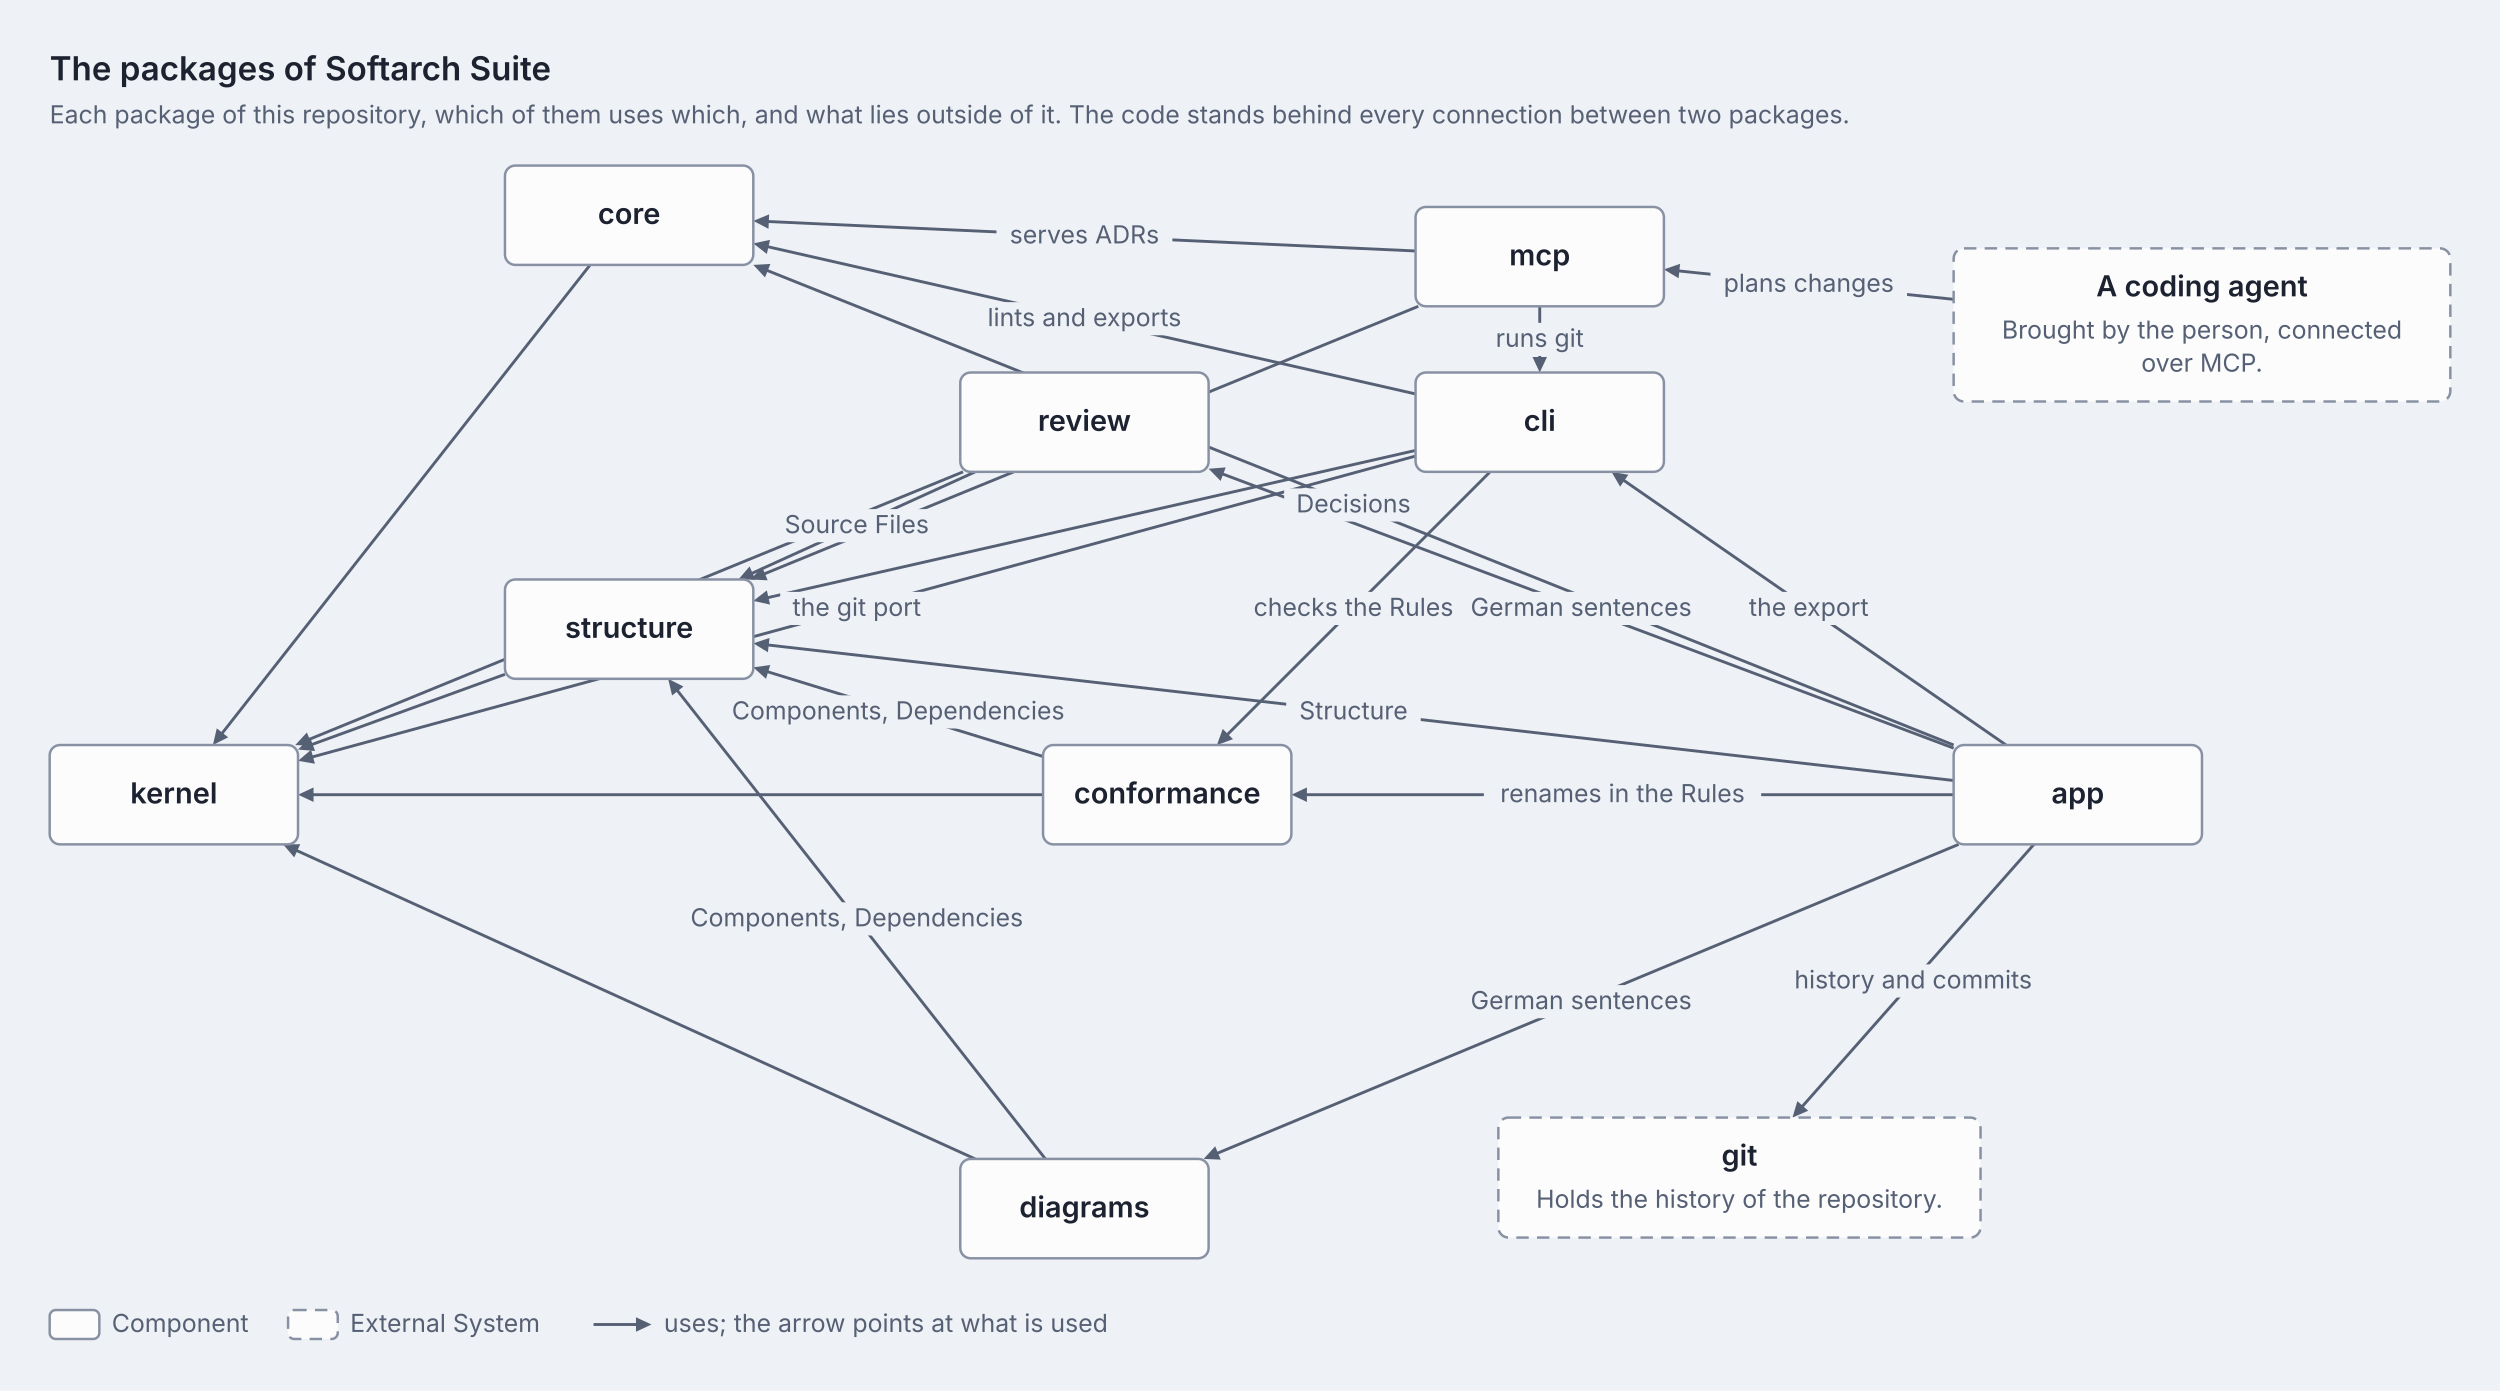
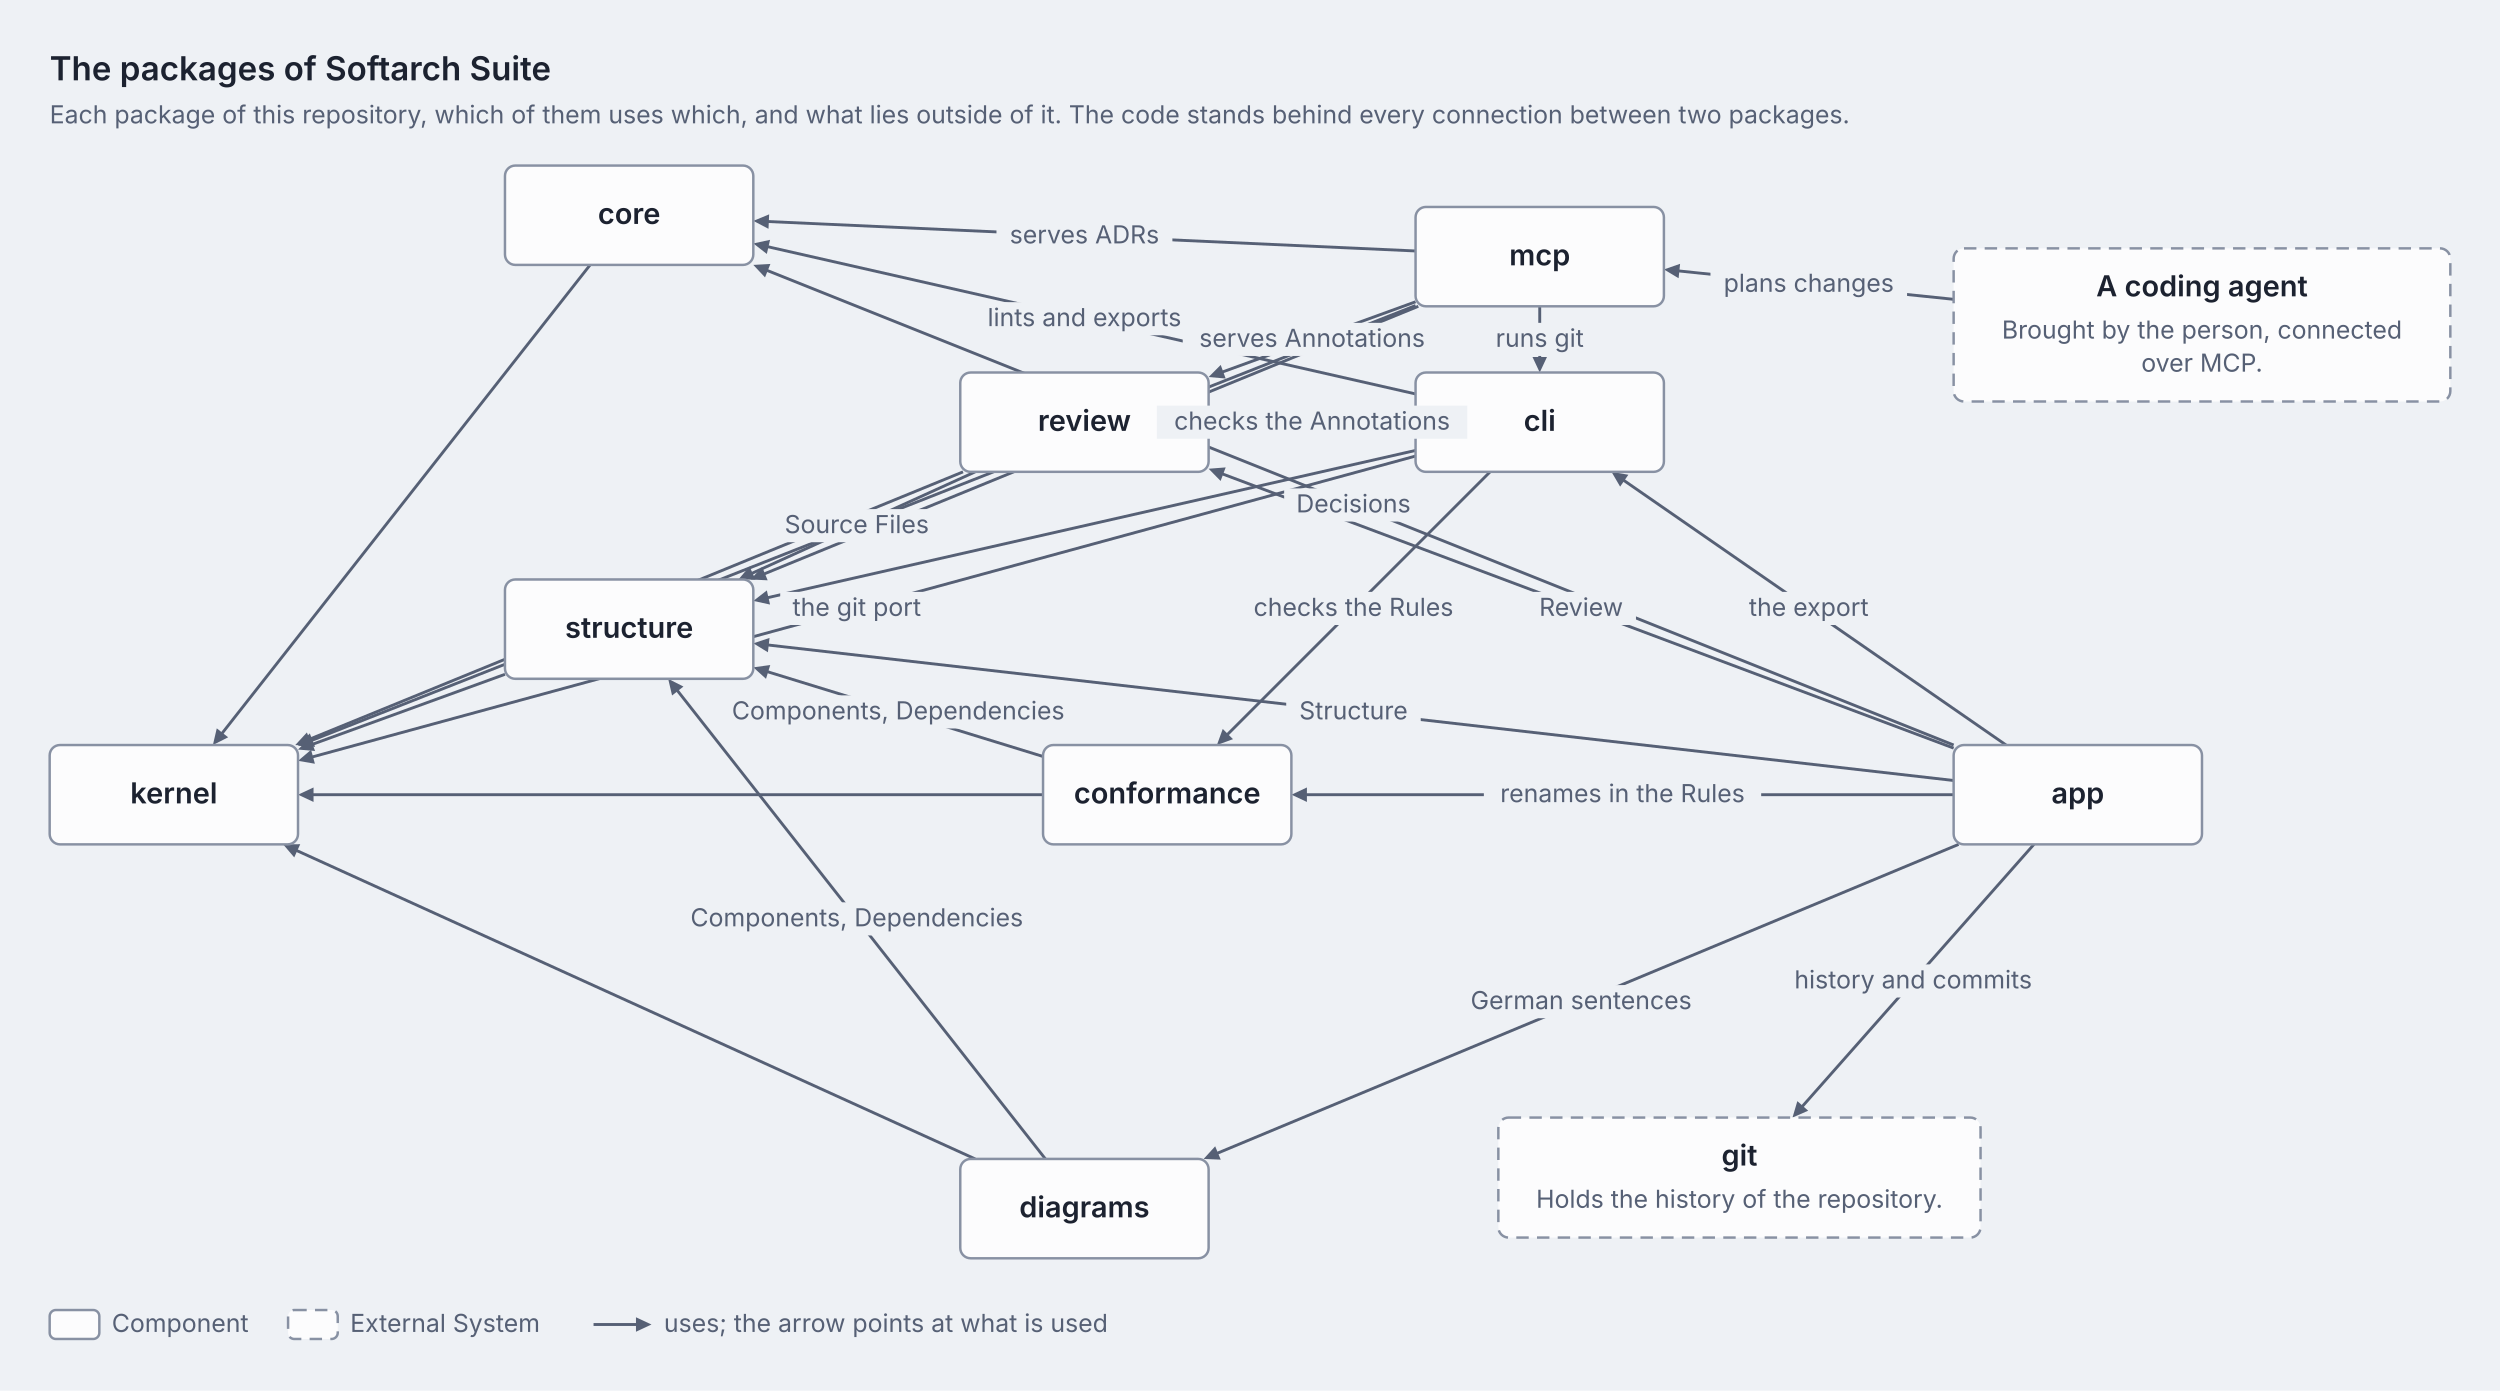
<svg xmlns="http://www.w3.org/2000/svg" width="1208" height="672" viewBox="16 20 1208 672" role="img">
  <style>
    svg { font-family: 'IBM Plex Sans', system-ui, -apple-system, 'Segoe UI', sans-serif; }
    .background, .ground { fill: #eef1f5; }
    .box { fill: #fcfcfd; stroke: #8891a3; stroke-width: 1.2; }
    .external .box { stroke-dasharray: 6 4; }
    .repository .box { stroke-width: 2; }
    .name { fill: #1c2230; font-size: 14px; font-weight: 600; }
    .title { fill: #1c2230; font-size: 16px; font-weight: 600; }
    .description, .label, .legend { fill: #566075; font-size: 12px; }
    .line { fill: none; stroke: #566075; stroke-width: 1.4; }
    .arrowhead { fill: #566075; }
    @media (prefers-color-scheme: dark) {
      .background, .ground { fill: #1f222a; }
      .box { fill: #181a20; stroke: #737d91; }
      .name, .title { fill: #e4e7ee; }
      .description, .label, .legend { fill: #a5aec0; }
      .line { stroke: #a5aec0; }
      .arrowhead { fill: #a5aec0; }
    }
  </style>
  <defs>
    <marker id="arrow" viewBox="0 0 8 8" refX="3.5" refY="4" markerWidth="8" markerHeight="8" markerUnits="userSpaceOnUse" orient="auto">
      <path class="arrowhead" d="M0 0.5L7.5 4L0 7.5z" />
    </marker>
  </defs>
  <rect class="background" x="16" y="20" width="1208" height="672" />
  <text class="title" x="40" y="58.8">The packages of Softarch Suite</text>
  <text class="description" x="40" y="79.6">Each package of this repository, which of them uses which, and what lies outside of it. The code stands behind every connection between two packages.</text>
  <g class="connections">
    <path class="line" d="M301.14 148L121.33 376.85" marker-end="url(#arrow)" />
    <path class="line" d="M260 345.82L163.76 380.81" marker-end="url(#arrow)" />
    <path class="line" d="M520 404L164 404" marker-end="url(#arrow)" />
    <path class="line" d="M520 385.54L383.82 343.64" marker-end="url(#arrow)" />
    <path class="line" d="M487.2 580L156.44 429.66" marker-end="url(#arrow)" />
    <path class="line" d="M521.14 580L341.33 351.15" marker-end="url(#arrow)" />
    <path class="line" d="M481.33 248L162.37 378.49" marker-end="url(#arrow)" />
    <path class="line" d="M487.2 248L376.44 298.34" marker-end="url(#arrow)" />
    <path class="line" d="M700 141.27L384 126.91" marker-end="url(#arrow)" />
    <path class="line" d="M701.33 168L382.37 298.49" marker-end="url(#arrow)" />
    <path class="line" d="M760 168L760 196" marker-end="url(#arrow)" />
+     <path class="line" d="M700 165.82L603.76 200.81" marker-end="url(#arrow)" />
+     <path class="line" d="M700 167.64L163.72 378.9" marker-end="url(#arrow)" />
    <path class="line" d="M700 210.36L383.9 138.52" marker-end="url(#arrow)" />
    <path class="line" d="M700 237.64L383.9 309.48" marker-end="url(#arrow)" />
    <path class="line" d="M736 248L606.83 377.17" marker-end="url(#arrow)" />
    <path class="line" d="M700 240.36L163.86 386.58" marker-end="url(#arrow)" />
+     <path class="line" d="M700 224L604 224" marker-end="url(#arrow)" />
    <path class="line" d="M960 380L383.71 149.49" marker-end="url(#arrow)" />
    <path class="line" d="M960 397.14L383.97 331.31" marker-end="url(#arrow)" />
    <path class="line" d="M960 404L644 404" marker-end="url(#arrow)" />
    <path class="line" d="M985.33 380L797.96 250.28" marker-end="url(#arrow)" />
    <path class="line" d="M962.4 428L601.29 578.46" marker-end="url(#arrow)" />
    <path class="line" d="M960 381.5L603.75 247.9" marker-end="url(#arrow)" />
    <path class="line" d="M998.79 428L884.78 557" marker-end="url(#arrow)" />
    <path class="line" d="M960 164.63L823.98 150.6" marker-end="url(#arrow)" />
  </g>
  <g class="elements">
    <g class="element component">
      <rect class="box" x="40" y="380" width="120" height="48" rx="5" />
      <text class="name" x="100" y="408.2" text-anchor="middle">kernel</text>
    </g>
    <g class="element component">
      <rect class="box" x="260" y="100" width="120" height="48" rx="5" />
      <text class="name" x="320" y="128.2" text-anchor="middle">core</text>
    </g>
    <g class="element component">
      <rect class="box" x="260" y="300" width="120" height="48" rx="5" />
      <text class="name" x="320" y="328.2" text-anchor="middle">structure</text>
    </g>
    <g class="element component">
      <rect class="box" x="520" y="380" width="120" height="48" rx="5" />
      <text class="name" x="580" y="408.2" text-anchor="middle">conformance</text>
    </g>
    <g class="element component">
      <rect class="box" x="480" y="580" width="120" height="48" rx="5" />
      <text class="name" x="540" y="608.2" text-anchor="middle">diagrams</text>
    </g>
    <g class="element component">
      <rect class="box" x="480" y="200" width="120" height="48" rx="5" />
      <text class="name" x="540" y="228.2" text-anchor="middle">review</text>
    </g>
    <g class="element component">
      <rect class="box" x="700" y="120" width="120" height="48" rx="5" />
      <text class="name" x="760" y="148.2" text-anchor="middle">mcp</text>
    </g>
    <g class="element component">
      <rect class="box" x="700" y="200" width="120" height="48" rx="5" />
      <text class="name" x="760" y="228.2" text-anchor="middle">cli</text>
    </g>
    <g class="element component">
      <rect class="box" x="960" y="380" width="120" height="48" rx="5" />
      <text class="name" x="1020" y="408.2" text-anchor="middle">app</text>
    </g>
    <g class="element external">
      <rect class="box" x="960" y="140" width="240" height="74" rx="5" />
      <text class="name" x="1080" y="163.2" text-anchor="middle">A coding agent</text>
      <text class="description" x="1080" y="183.6" text-anchor="middle">Brought by the person, connected</text>
      <text class="description" x="1080" y="199.6" text-anchor="middle">over MCP.</text>
    </g>
    <g class="element external">
      <rect class="box" x="740" y="560" width="233" height="58" rx="5" />
      <text class="name" x="856.5" y="583.2" text-anchor="middle">git</text>
      <text class="description" x="856.5" y="603.6" text-anchor="middle">Holds the history of the repository.</text>
    </g>
  </g>
  <g class="labels">
    <rect class="ground" x="363" y="356" width="174" height="16" />
    <text class="label" x="450" y="367.6" text-anchor="middle">Components, Dependencies</text>
    <rect class="ground" x="343" y="456" width="174" height="16" />
    <text class="label" x="430" y="467.6" text-anchor="middle">Components, Dependencies</text>
    <rect class="ground" x="388" y="266" width="84" height="16" />
    <text class="label" x="430" y="277.6" text-anchor="middle">Source Files</text>
    <rect class="ground" x="497.5" y="126" width="85" height="16" />
    <text class="label" x="540" y="137.6" text-anchor="middle">serves ADRs</text>
    <rect class="ground" x="733" y="176" width="54" height="16" />
    <text class="label" x="760" y="187.6" text-anchor="middle">runs git</text>
+     <rect class="ground" x="587.5" y="176" width="125" height="16" />
+     <text class="label" x="650" y="187.6" text-anchor="middle">serves Annotations</text>
    <rect class="ground" x="485.5" y="166" width="109" height="16" />
    <text class="label" x="540" y="177.6" text-anchor="middle">lints and exports</text>
    <rect class="ground" x="614" y="306" width="112" height="16" />
    <text class="label" x="670" y="317.6" text-anchor="middle">checks the Rules</text>
    <rect class="ground" x="393" y="306" width="74" height="16" />
    <text class="label" x="430" y="317.6" text-anchor="middle">the git port</text>
+     <rect class="ground" x="575" y="216" width="150" height="16" />
+     <text class="label" x="650" y="227.6" text-anchor="middle">checks the Annotations</text>
    <rect class="ground" x="636.5" y="256" width="67" height="16" />
    <text class="label" x="670" y="267.6" text-anchor="middle">Decisions</text>
    <rect class="ground" x="637.5" y="356" width="65" height="16" />
    <text class="label" x="670" y="367.6" text-anchor="middle">Structure</text>
    <rect class="ground" x="733" y="396" width="134" height="16" />
    <text class="label" x="800" y="407.6" text-anchor="middle">renames in the Rules</text>
    <rect class="ground" x="855" y="306" width="70" height="16" />
    <text class="label" x="890" y="317.6" text-anchor="middle">the export</text>
    <rect class="ground" x="720" y="496" width="120" height="16" />
    <text class="label" x="780" y="507.6" text-anchor="middle">German sentences</text>
-     <rect class="ground" x="720" y="306" width="120" height="16" />
-     <text class="label" x="780" y="317.6" text-anchor="middle">German sentences</text>
+     <rect class="ground" x="753.5" y="306" width="53" height="16" />
+     <text class="label" x="780" y="317.6" text-anchor="middle">Review</text>
    <rect class="ground" x="874.96" y="486" width="131" height="16" />
    <text class="label" x="940.46" y="497.6" text-anchor="middle">history and commits</text>
    <rect class="ground" x="842.5" y="149.41" width="95" height="16" />
    <text class="label" x="890" y="161.01" text-anchor="middle">plans changes</text>
  </g>
  <g class="legend">
    <g class="component">
      <rect class="box" x="40" y="653" width="24" height="14" rx="3" />
    </g>
    <text x="70" y="663.6">Component</text>
    <g class="external">
      <rect class="box" x="155.2" y="653" width="24" height="14" rx="3" />
    </g>
    <text x="185.2" y="663.6">External System</text>
    <path class="line" d="M302.8 660H326.8" marker-end="url(#arrow)" />
    <text x="336.8" y="663.6">uses; the arrow points at what is used</text>
  </g>
</svg>
